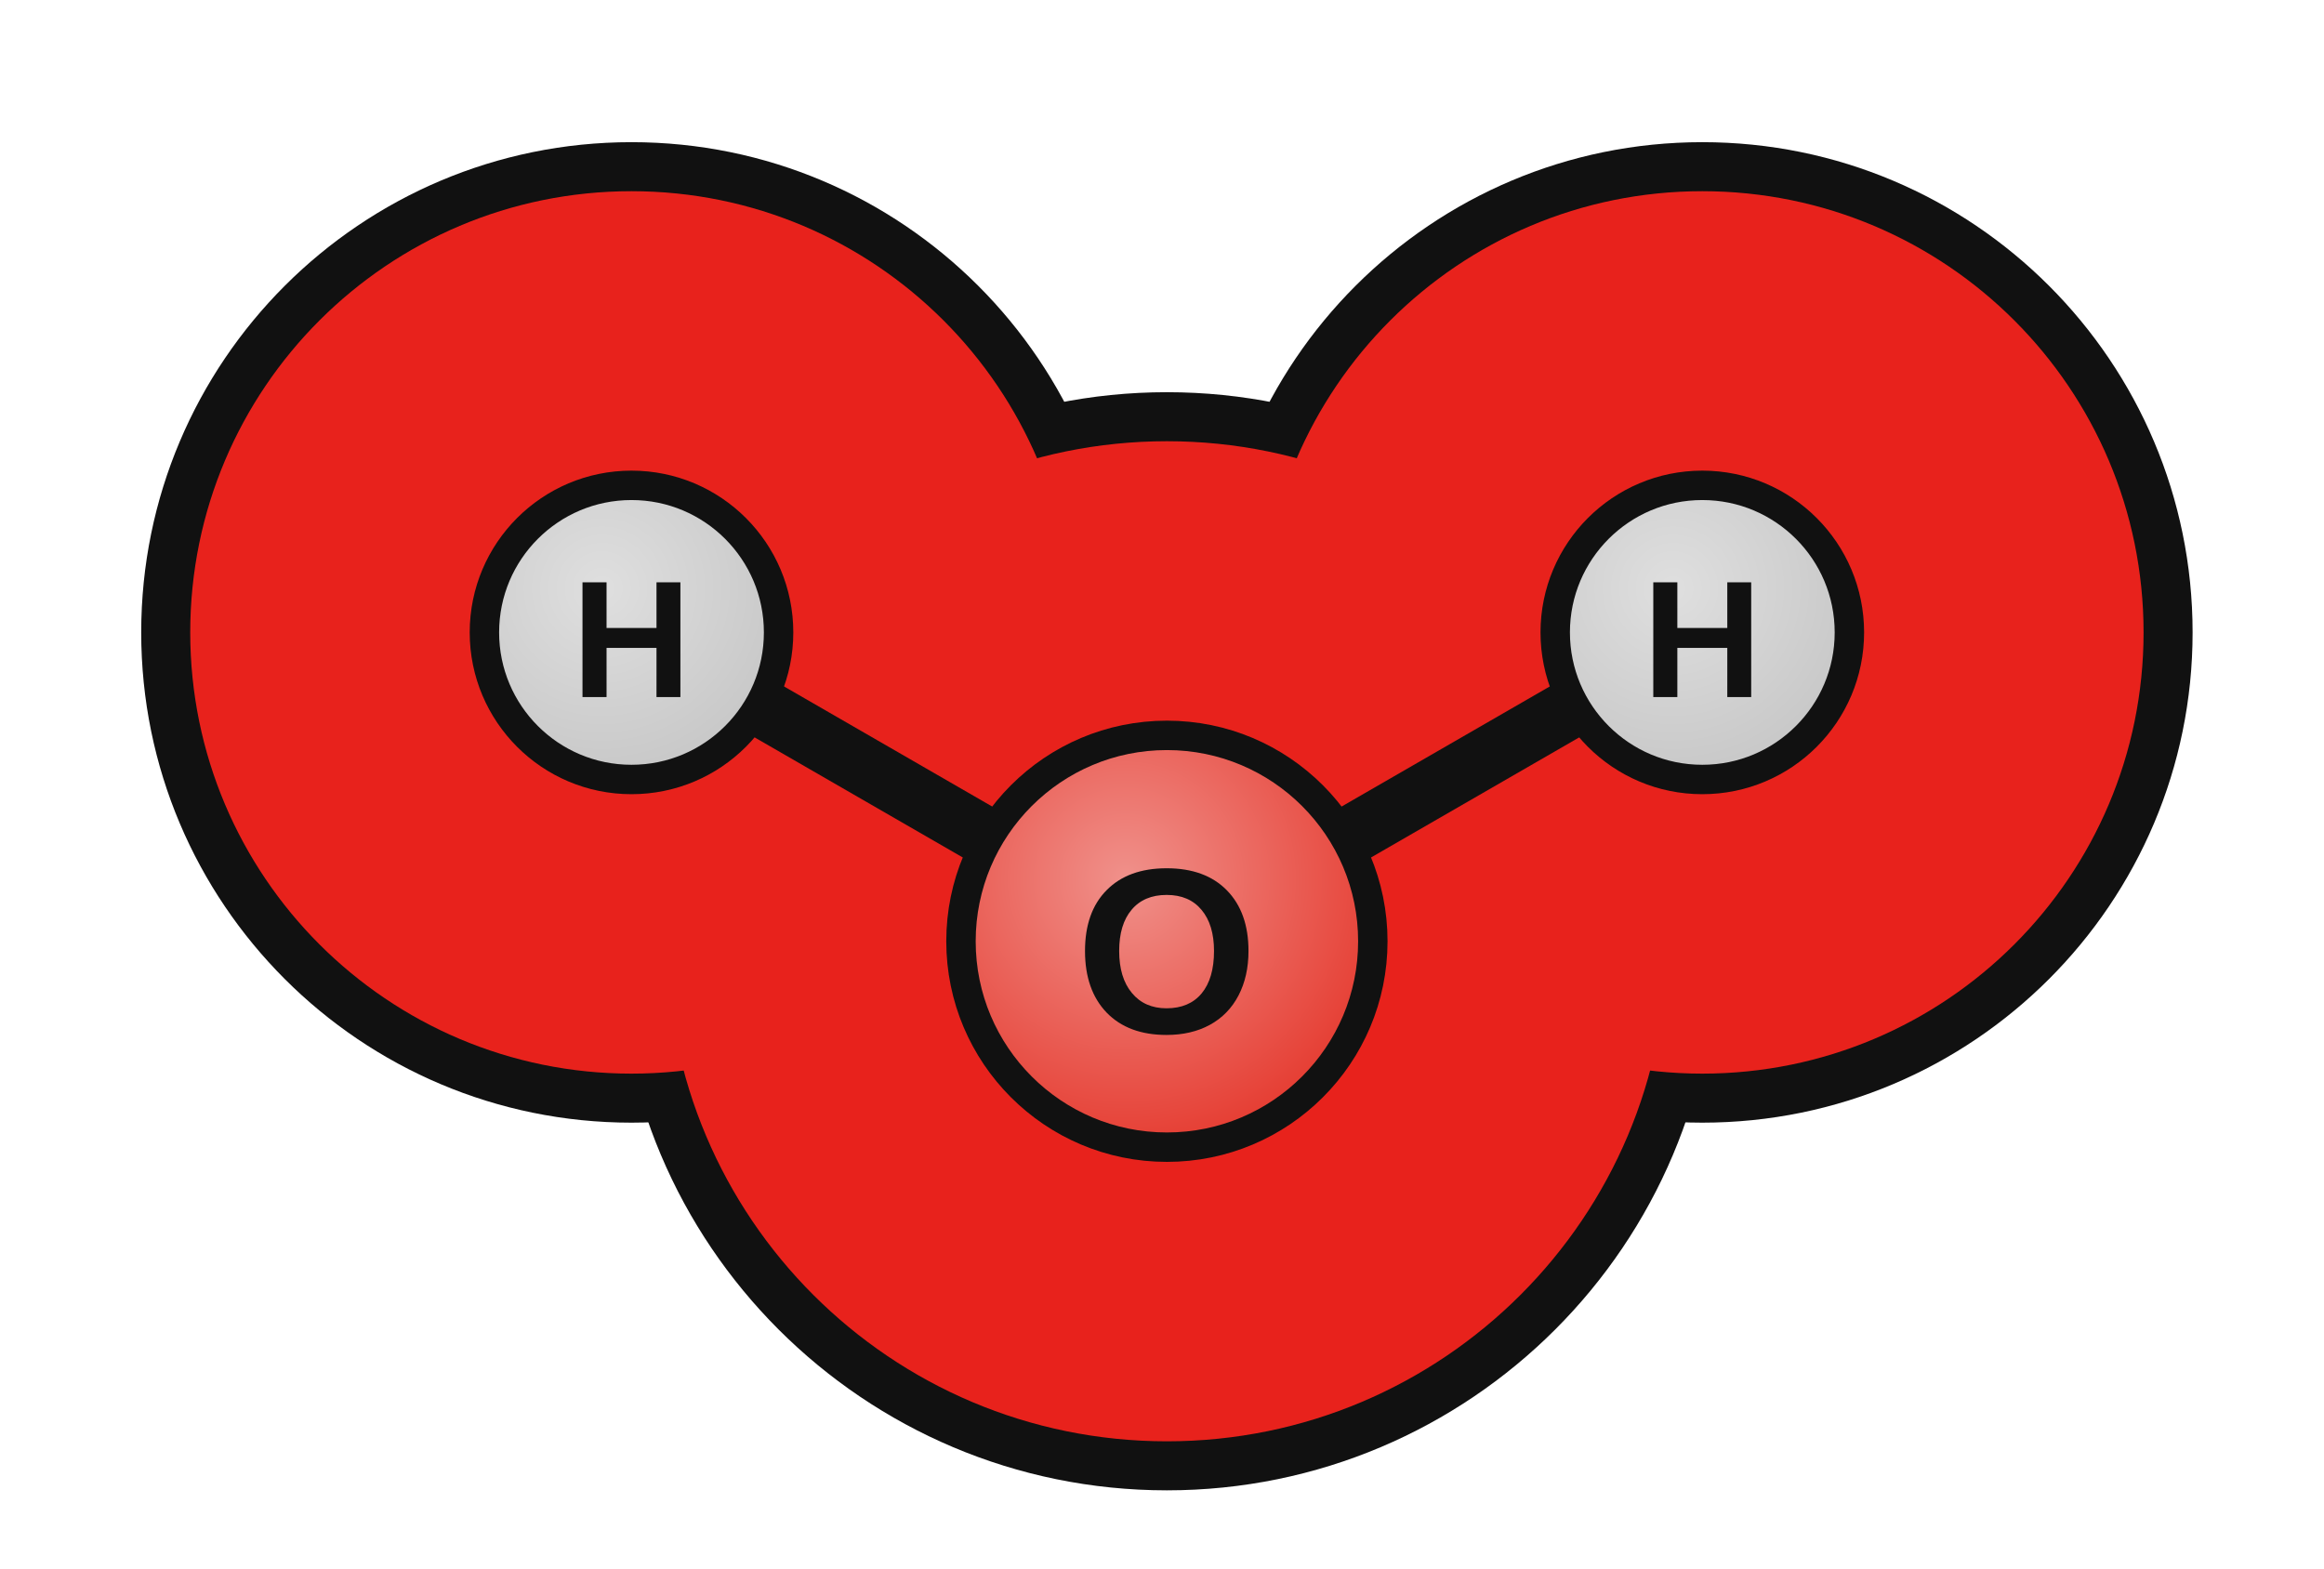
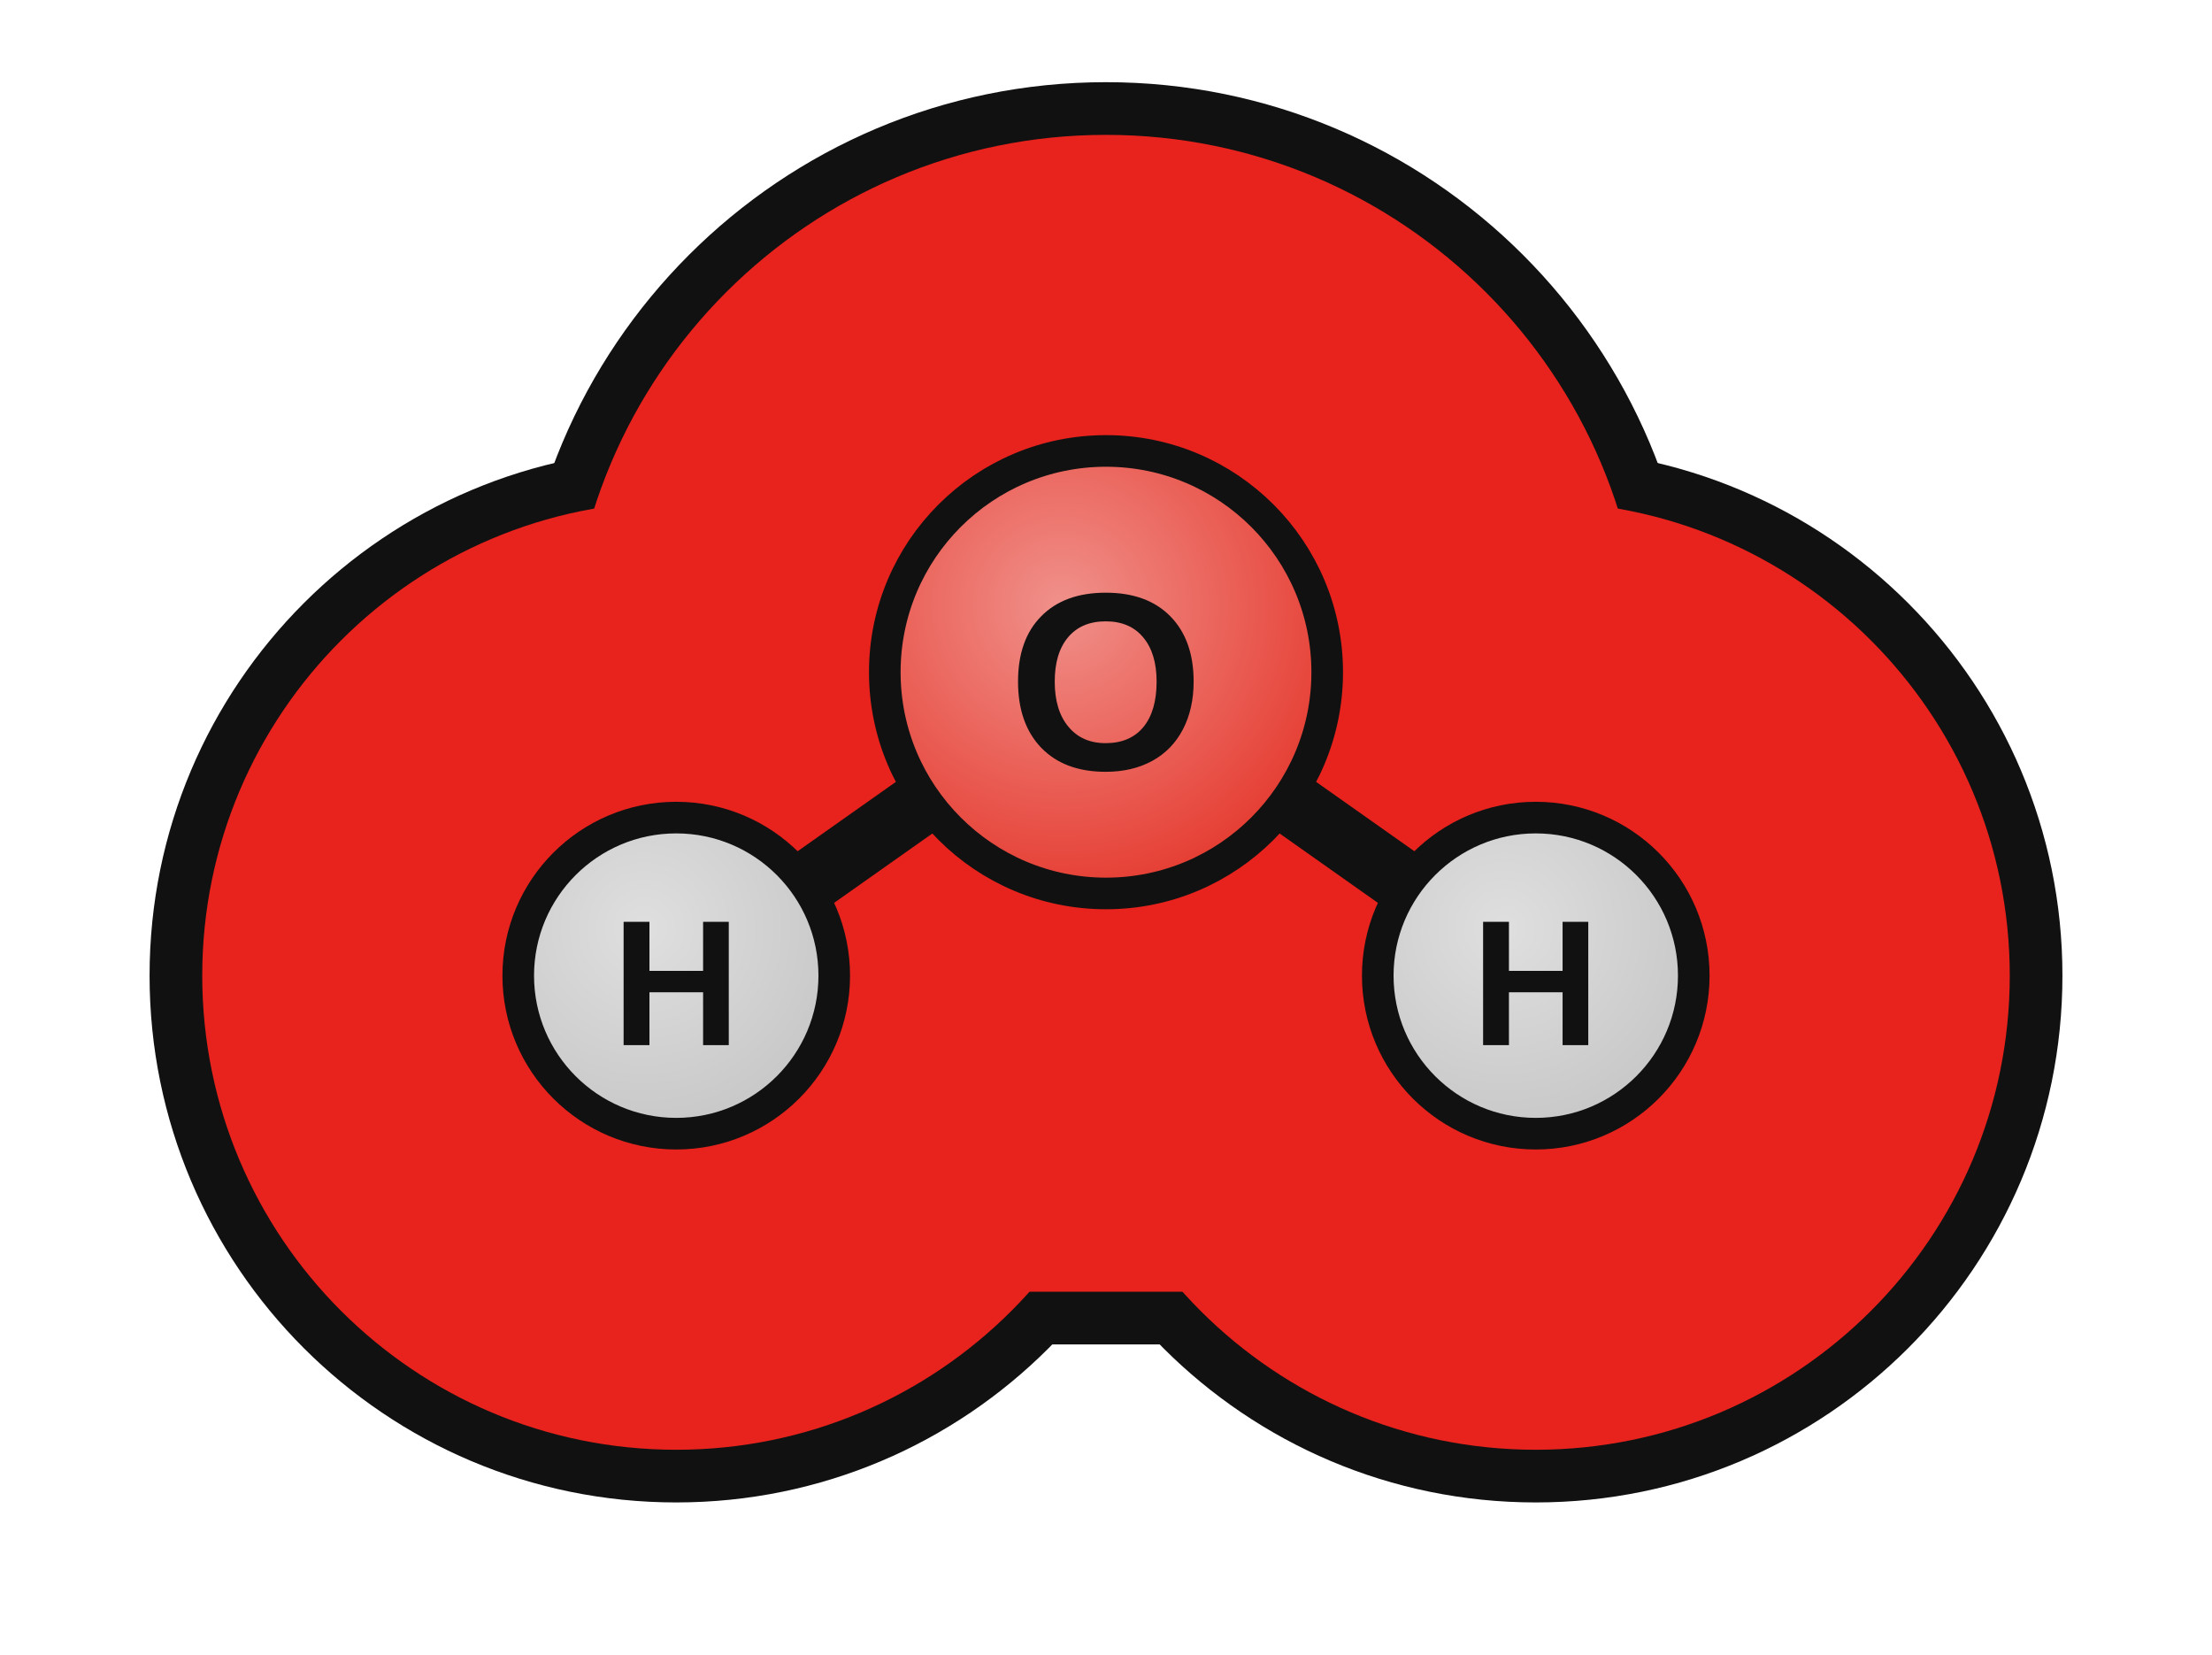
- <svg xmlns="http://www.w3.org/2000/svg" viewBox="-119 -75 237 160" width="237" height="160">
+ <svg xmlns="http://www.w3.org/2000/svg" viewBox="-105 -83 210 157" width="210" height="157">
  <defs>
    <radialGradient id="gC" cx="40%" cy="35%" r="70%">
      <stop offset="0" stop-color="#c9c9c9" />
      <stop offset="1" stop-color="#9d9d9d" />
    </radialGradient>
    <radialGradient id="gH" cx="40%" cy="35%" r="70%">
      <stop offset="0" stop-color="#dfdfdf" />
      <stop offset="1" stop-color="#c6c6c6" />
    </radialGradient>
    <radialGradient id="gN" cx="40%" cy="35%" r="70%">
      <stop offset="0" stop-color="#a4b5ea" />
      <stop offset="1" stop-color="#5a79d9" />
    </radialGradient>
    <radialGradient id="gO" cx="40%" cy="35%" r="70%">
      <stop offset="0" stop-color="#f0918b" />
      <stop offset="1" stop-color="#e5382d" />
    </radialGradient>
    <radialGradient id="gP" cx="40%" cy="35%" r="70%">
      <stop offset="0" stop-color="#f6c38a" />
      <stop offset="1" stop-color="#f0932b" />
    </radialGradient>
    <radialGradient id="gS" cx="40%" cy="35%" r="70%">
      <stop offset="0" stop-color="#efe499" />
      <stop offset="1" stop-color="#e3cf46" />
    </radialGradient>
    <radialGradient id="gMg" cx="40%" cy="35%" r="70%">
      <stop offset="0" stop-color="#b8e4b8" />
      <stop offset="1" stop-color="#7fcf7f" />
    </radialGradient>
    <radialGradient id="gX" cx="40%" cy="35%" r="70%">
      <stop offset="0" stop-color="#e0e0e0" />
      <stop offset="1" stop-color="#b0b0b0" />
    </radialGradient>
  </defs>
  <g fill="#111" stroke="#111" stroke-linecap="round" stroke-linejoin="round">
-     <line x1="-0.0" y1="21.0" x2="54.6" y2="-10.5" stroke-width="70.0" />
-     <line x1="-0.0" y1="21.0" x2="-54.6" y2="-10.5" stroke-width="70.0" />
-     <circle cx="-0.0" cy="21.0" r="56.0" stroke="none" />
-     <circle cx="54.6" cy="-10.5" r="50.0" stroke="none" />
-     <circle cx="-54.6" cy="-10.5" r="50.0" stroke="none" />
+     <line x1="0.0" y1="-19.2" x2="40.8" y2="9.6" stroke-width="70.0" />
+     <line x1="0.0" y1="-19.2" x2="-40.8" y2="9.6" stroke-width="70.0" />
+     <line x1="0.0" y1="-19.2" x2="40.8" y2="9.6" stroke-width="70.0" />
+     <line x1="0.0" y1="-19.2" x2="-40.8" y2="9.6" stroke-width="70.0" />
+     <line x1="40.8" y1="9.6" x2="-40.8" y2="9.6" stroke-width="70.0" />
+     <circle cx="0.0" cy="-19.2" r="56.0" stroke="none" />
+     <circle cx="40.8" cy="9.6" r="50.0" stroke="none" />
+     <circle cx="-40.8" cy="9.6" r="50.0" stroke="none" />
  </g>
  <g fill="#e8221c" stroke="#e8221c" stroke-linecap="round" stroke-linejoin="round">
-     <line x1="-0.0" y1="21.0" x2="54.6" y2="-10.5" stroke-width="60.0" />
-     <line x1="-0.0" y1="21.0" x2="-54.6" y2="-10.5" stroke-width="60.0" />
-     <circle cx="-0.0" cy="21.0" r="51.0" stroke="none" />
-     <circle cx="54.6" cy="-10.5" r="45.0" stroke="none" />
-     <circle cx="-54.6" cy="-10.5" r="45.0" stroke="none" />
+     <line x1="0.0" y1="-19.2" x2="40.8" y2="9.6" stroke-width="60.0" />
+     <line x1="0.0" y1="-19.2" x2="-40.8" y2="9.6" stroke-width="60.0" />
+     <line x1="0.0" y1="-19.2" x2="40.8" y2="9.6" stroke-width="60.0" />
+     <line x1="0.0" y1="-19.2" x2="-40.8" y2="9.6" stroke-width="60.0" />
+     <line x1="40.8" y1="9.6" x2="-40.8" y2="9.6" stroke-width="60.0" />
+     <circle cx="0.0" cy="-19.2" r="51.0" stroke="none" />
+     <circle cx="40.8" cy="9.6" r="45.0" stroke="none" />
+     <circle cx="-40.8" cy="9.6" r="45.0" stroke="none" />
  </g>
  <g stroke="#111" stroke-width="6" stroke-linecap="round">
-     <line x1="-0.0" y1="21.0" x2="54.6" y2="-10.5" />
-     <line x1="-0.0" y1="21.0" x2="-54.6" y2="-10.5" />
+     <line x1="0.0" y1="-19.2" x2="40.8" y2="9.6" />
+     <line x1="0.0" y1="-19.2" x2="-40.8" y2="9.6" />
  </g>
-   <circle cx="-0.0" cy="21.0" r="21" fill="url(#gO)" stroke="#111" stroke-width="3" />
-   <text x="-0.0" y="22.0" text-anchor="middle" dominant-baseline="central" font-family="Arial, Helvetica, sans-serif" font-weight="bold" font-size="24" fill="#111">O</text>
-   <circle cx="54.6" cy="-10.5" r="15" fill="url(#gH)" stroke="#111" stroke-width="3" />
-   <text x="54.6" y="-9.8" text-anchor="middle" dominant-baseline="central" font-family="Arial, Helvetica, sans-serif" font-weight="bold" font-size="17" fill="#111">H</text>
-   <circle cx="-54.6" cy="-10.5" r="15" fill="url(#gH)" stroke="#111" stroke-width="3" />
-   <text x="-54.6" y="-9.8" text-anchor="middle" dominant-baseline="central" font-family="Arial, Helvetica, sans-serif" font-weight="bold" font-size="17" fill="#111">H</text>
+   <circle cx="0.0" cy="-19.2" r="21" fill="url(#gO)" stroke="#111" stroke-width="3" />
+   <text x="0.0" y="-18.3" text-anchor="middle" dominant-baseline="central" font-family="Arial, Helvetica, sans-serif" font-weight="bold" font-size="24" fill="#111">O</text>
+   <circle cx="40.8" cy="9.6" r="15" fill="url(#gH)" stroke="#111" stroke-width="3" />
+   <text x="40.8" y="10.3" text-anchor="middle" dominant-baseline="central" font-family="Arial, Helvetica, sans-serif" font-weight="bold" font-size="17" fill="#111">H</text>
+   <circle cx="-40.8" cy="9.6" r="15" fill="url(#gH)" stroke="#111" stroke-width="3" />
+   <text x="-40.8" y="10.3" text-anchor="middle" dominant-baseline="central" font-family="Arial, Helvetica, sans-serif" font-weight="bold" font-size="17" fill="#111">H</text>
</svg>
